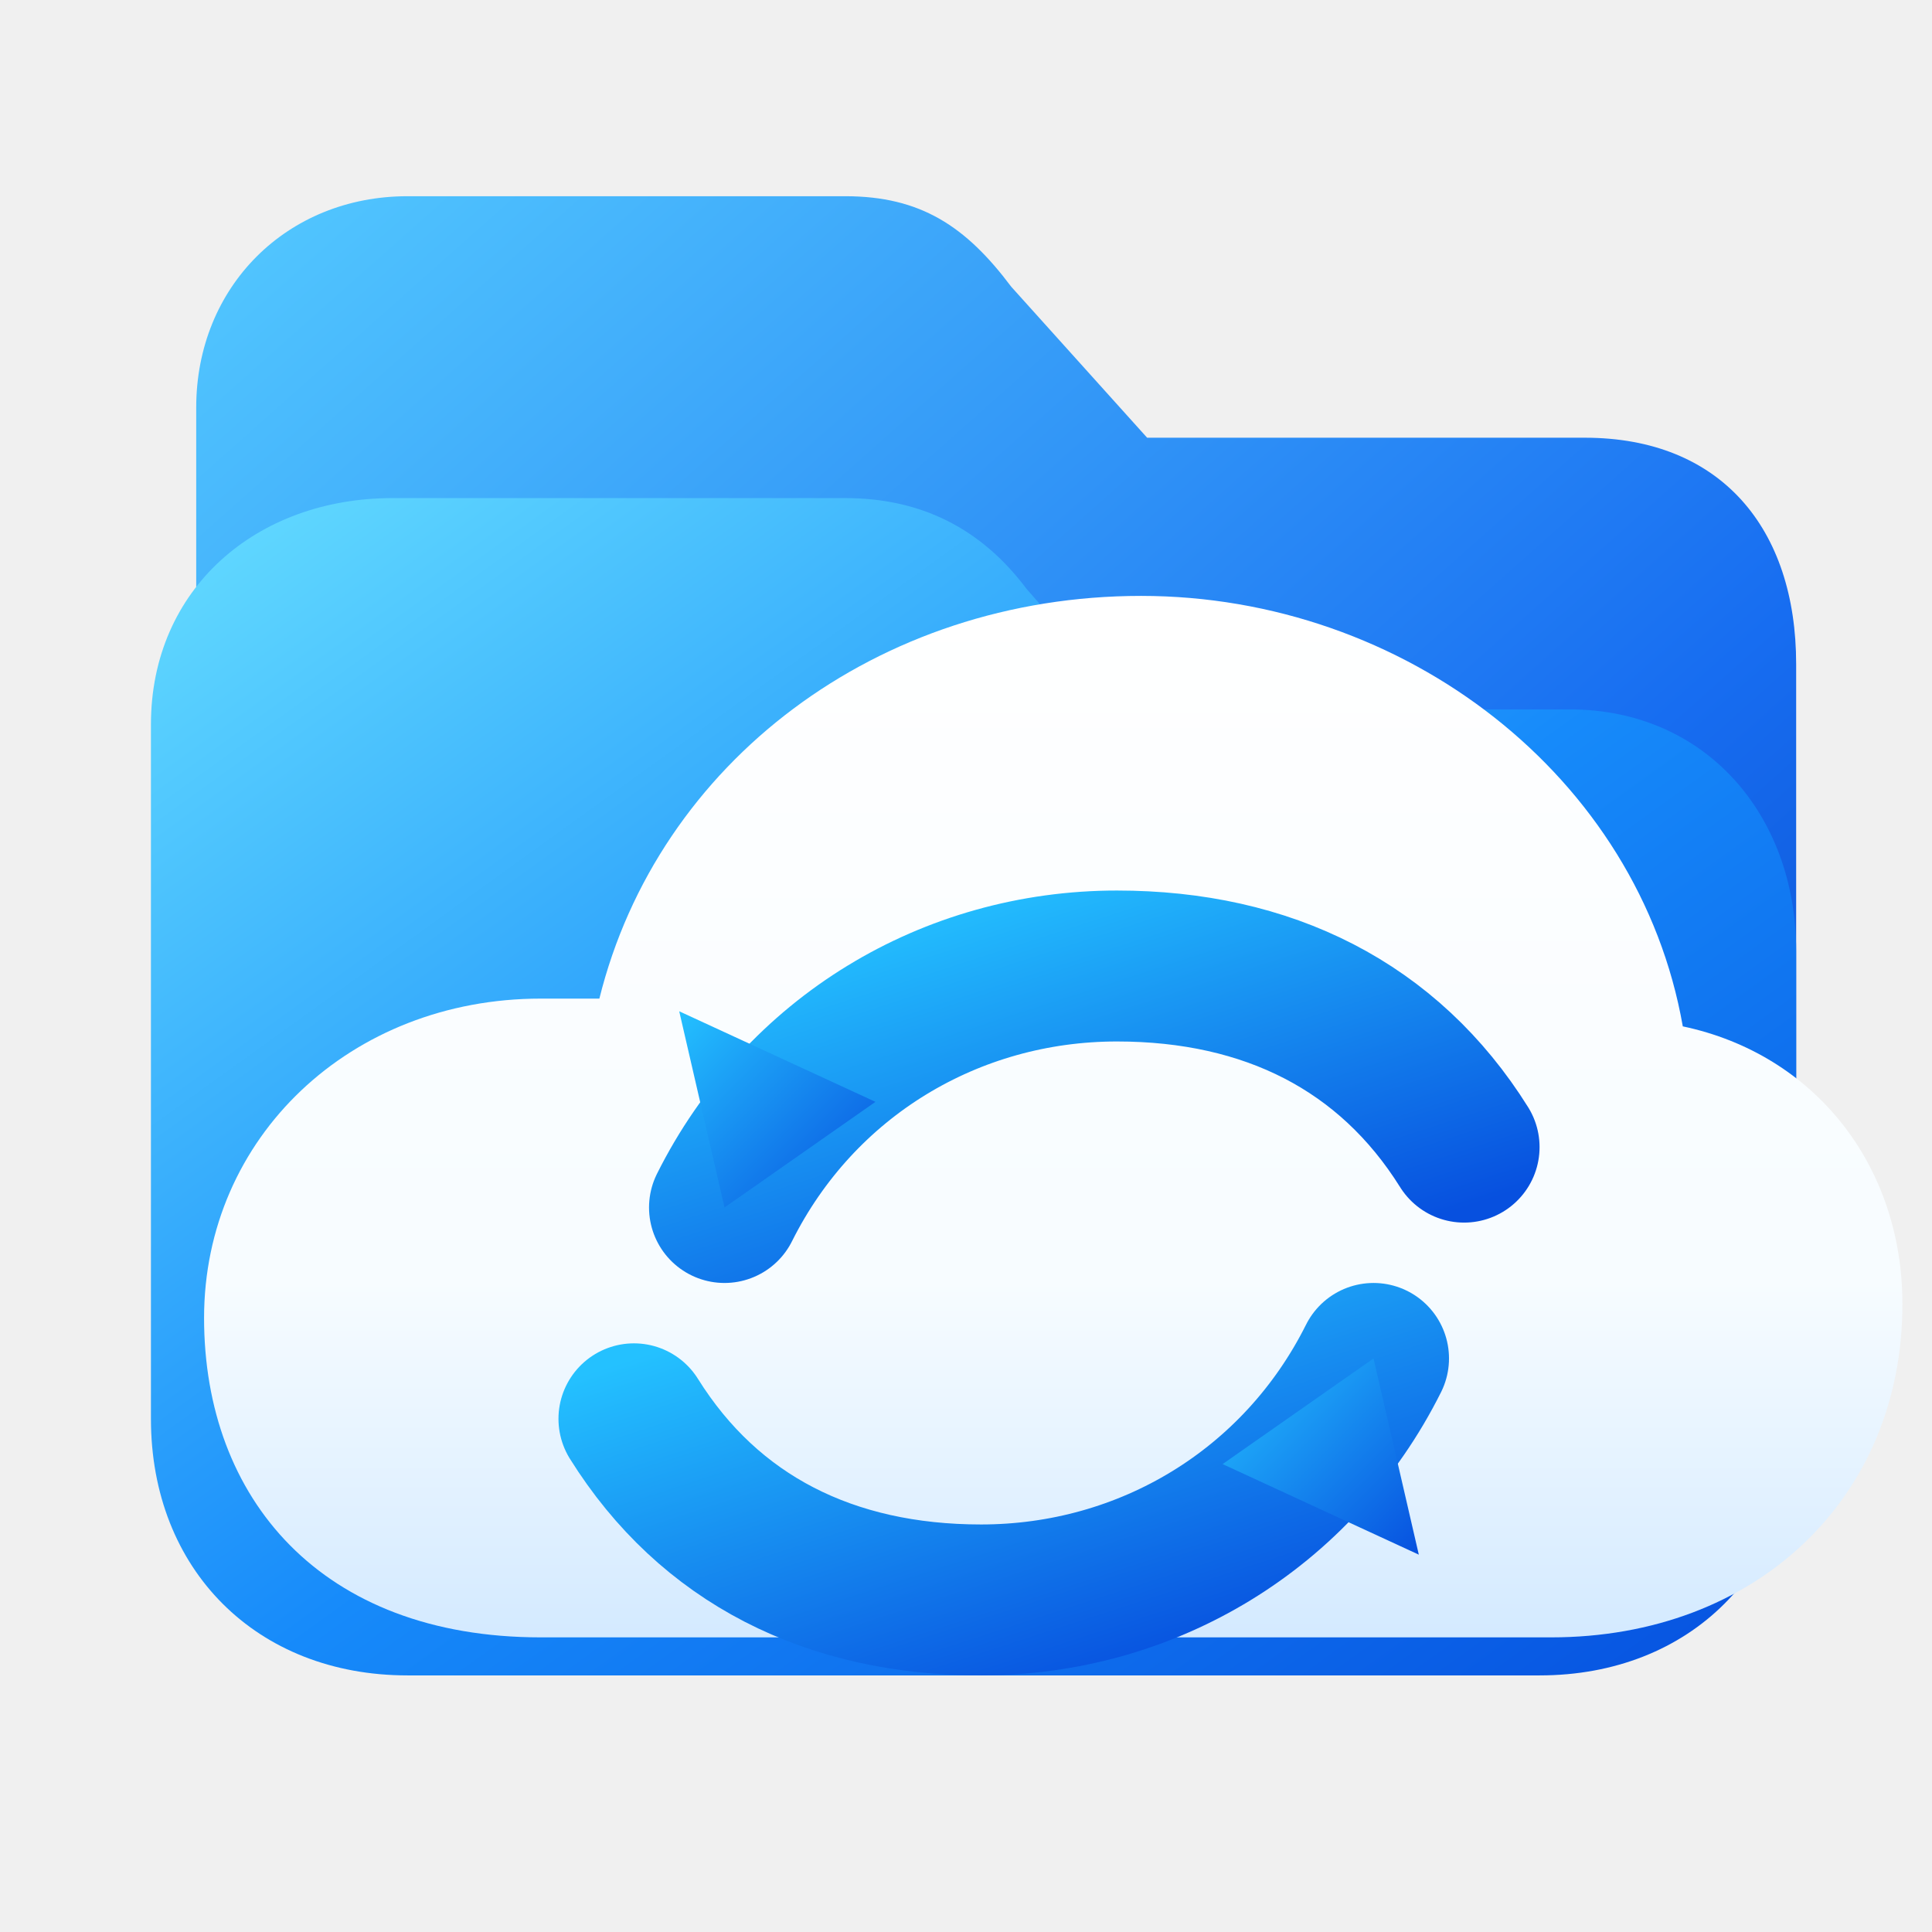
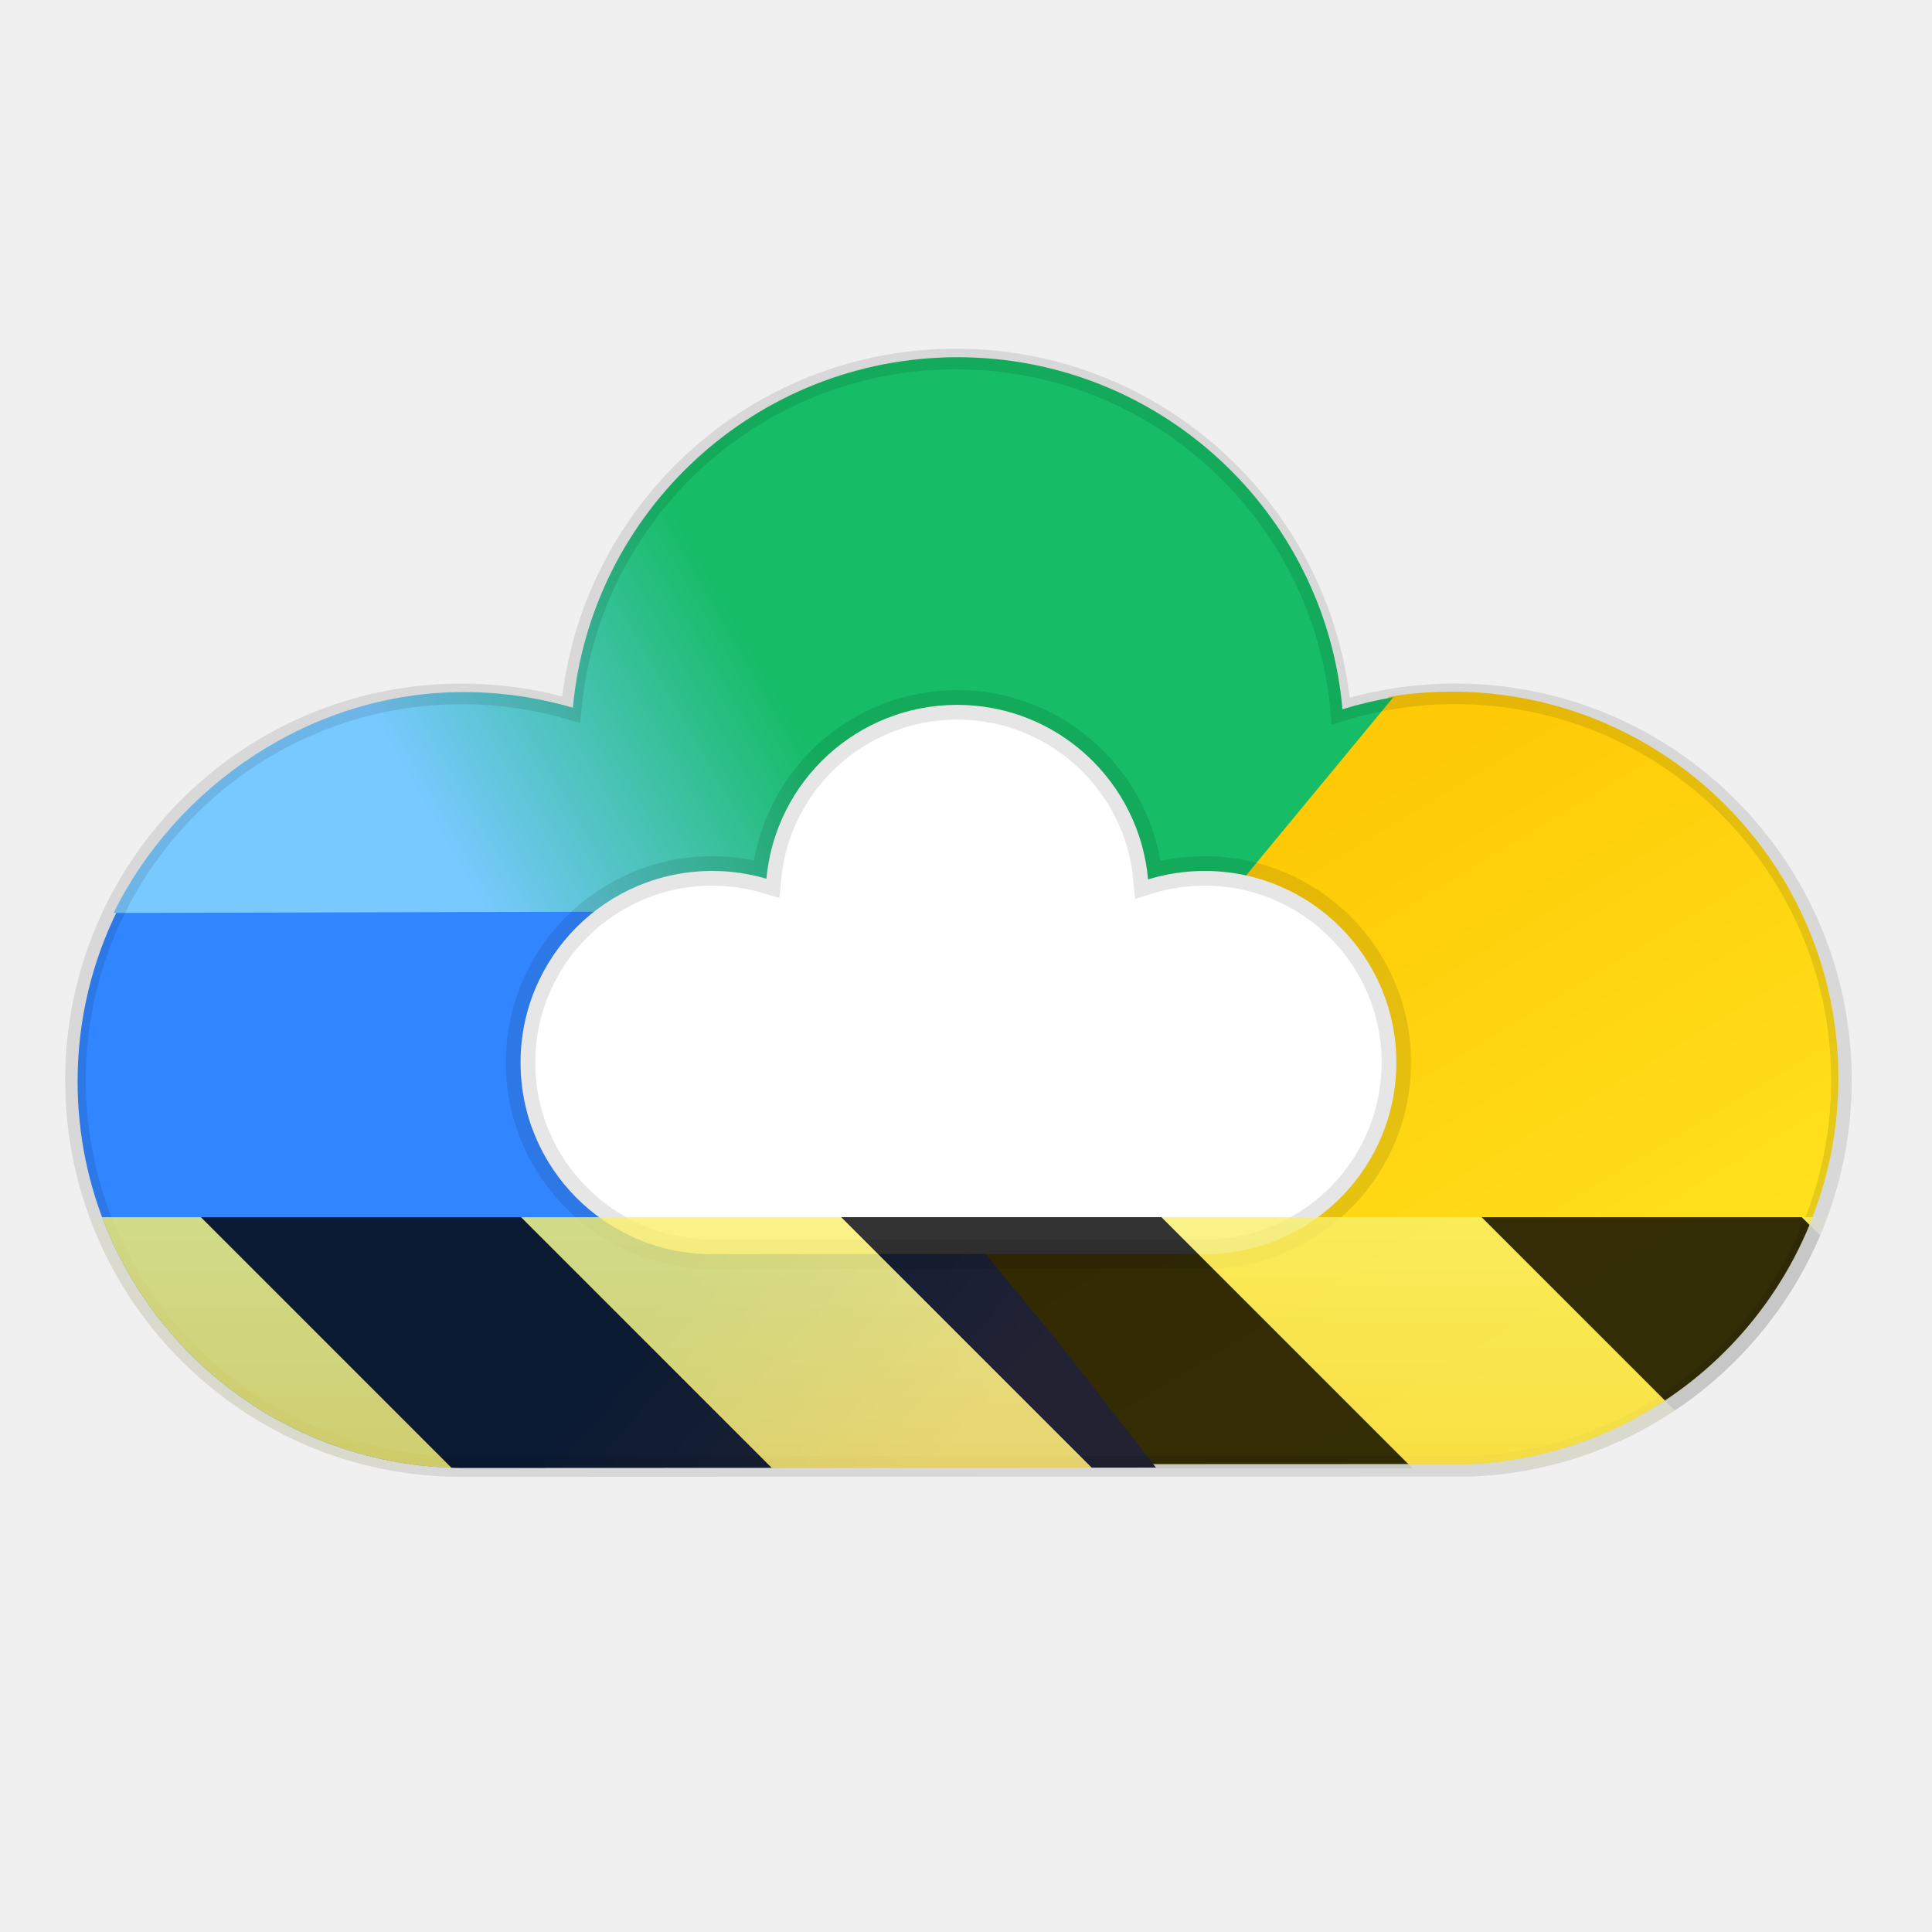
- <svg xmlns="http://www.w3.org/2000/svg" viewBox="0 0 128 128" width="128" height="128">
-   <defs>
-     <linearGradient id="back" x1="0" y1="0" x2="1" y2="1">
-       <stop stop-color="#54caff" />
-       <stop offset=".65" stop-color="#176df1" />
-       <stop offset="1" stop-color="#0644c2" />
-     </linearGradient>
-     <linearGradient id="folder" x1="0" y1="0" x2="1" y2="1">
-       <stop stop-color="#65ddff" />
-       <stop offset=".53" stop-color="#168afa" />
-       <stop offset="1" stop-color="#0650df" />
-     </linearGradient>
-     <linearGradient id="cloud" x1="0" y1="0" x2="0" y2="1">
-       <stop stop-color="#fff" />
-       <stop offset=".66" stop-color="#f7fcff" />
-       <stop offset="1" stop-color="#d4eaff" />
-     </linearGradient>
-     <linearGradient id="arrows" x1="0" y1="0" x2="1" y2="1">
-       <stop stop-color="#24c1ff" />
-       <stop offset="1" stop-color="#0750df" />
-     </linearGradient>
-   </defs>
-   <path d="M13 27c0-8 6-14 14-14h29c5 0 8 2 11 6l9 10h29c9 0 14 6 14 15v45c0 9-7 16-16 16H28c-9 0-15-7-15-16Z" fill="url(#back)" />
-   <path d="M10 48c0-9 7-15 16-15h30c5 0 9 2 12 6l7 8h29c9 0 15 7 15 16v31c0 10-7 17-17 17H27c-10 0-17-7-17-17Z" fill="url(#folder)" />
-   <path d="M37 111C22 111 14 101 14 88c0-13 10-23 23-23h4c4-17 19-29 37-29 18 0 34 13 37 31 9 2 15 10 15 20 0 14-10 24-24 24Z" transform="translate(-2 -1) scale(.97 .92) translate(2 8)" fill="url(#cloud)" />
-   <path d="M48 80c5-10 15-16 26-16 10 0 18 4 23 12" fill="none" stroke="url(#arrows)" stroke-width="10" stroke-linecap="round" />
-   <path d="M48 80 45 67 58 73Z" fill="url(#arrows)" />
-   <path d="M91 90c-5 10-15 16-26 16-10 0-18-4-23-12" fill="none" stroke="url(#arrows)" stroke-width="10" stroke-linecap="round" />
-   <path d="M91 90 94 103 81 97Z" fill="url(#arrows)" />
+ <svg xmlns="http://www.w3.org/2000/svg" height="128px" viewBox="0 0 128 128" width="128px">
+   <filter id="a" height="100%" width="100%" x="0%" y="0%">
+     <feColorMatrix color-interpolation-filters="sRGB" values="0 0 0 0 1 0 0 0 0 1 0 0 0 0 1 0 0 0 1 0" />
+   </filter>
+   <linearGradient id="b" gradientTransform="matrix(5.536629 0 0 3.908954 -3.122783 14.42491)" gradientUnits="userSpaceOnUse" x1="15.265" x2="21.579" y1="11.205" y2="18.594">
+     <stop offset="0" stop-color="#feca06" />
+     <stop offset="1" stop-color="#ffe31f" />
+   </linearGradient>
+   <linearGradient id="c" gradientTransform="matrix(5.536629 0 0 3.908954 -2.777897 14.65593)" gradientUnits="userSpaceOnUse" x1="8" x2="11.612" y1="18.849" y2="21.117">
+     <stop offset="0" stop-color="#3185ff" />
+     <stop offset="1" stop-color="#a8a8fe" />
+   </linearGradient>
+   <linearGradient id="d" gradientTransform="matrix(5.536629 0 0 3.908954 -2.804171 14.45348)" gradientUnits="userSpaceOnUse" x1="10.171" x2="5.829" y1="8.85" y2="10.601">
+     <stop offset="0" stop-color="#16bc66" />
+     <stop offset="1" stop-color="#78c9ff" />
+   </linearGradient>
+   <clipPath id="e">
+     <path d="m 0 16 h 128 v 89 h -128 z m 0 0" />
+   </clipPath>
+   <clipPath id="f">
+     <rect height="128" width="128" />
+   </clipPath>
+   <clipPath id="g">
+     <rect height="128" width="128" />
+   </clipPath>
+   <mask id="h">
+     <g filter="url(#a)">
+       <g clip-path="url(#g)" filter="url(#a)">
+         <g clip-path="url(#f)">
+           <path d="m 63.316 80.875 l 17.762 -21.496 l 10.918 -13.211 c 1.367 -0.227 2.77 -0.344 4.203 -0.344 c 14.137 0 25.598 11.461 25.598 25.598 c 0 13.734 -10.816 24.941 -24.395 25.57 l -21.852 0.008 l -5.773 -8.305 z m 0 0" fill="url(#b)" />
+           <path d="m 45.898 59.609 l 17.762 21.5 l 6.461 7.816 l 6.461 8.305 l -46.043 0.02 c -14.047 -0.105 -25.398 -11.527 -25.398 -25.598 c 0 -4.074 0.953 -7.93 2.648 -11.348 z m 0 0" fill="url(#c)" />
+           <path d="m 81.395 59.406 l -35.059 0.98 l -38.812 0.098 c 4.18 -8.453 13.121 -14.633 23.188 -14.633 c 2.516 0 4.945 0.363 7.242 1.039 c 1.199 -13.023 12.152 -23.223 25.492 -23.223 c 13.371 0 24.348 10.25 25.496 23.324 c 1.094 -0.34 2.223 -0.605 3.371 -0.797 z m 0 0" fill="url(#d)" />
+           <g clip-path="url(#e)">
+             <path d="m 278.498 273.872 c 0 -14.499 11.755 -26.254 26.254 -26.254 c 2.58 0 5.072 0.373 7.428 1.066 c 1.23 -13.361 12.464 -23.822 26.146 -23.822 c 13.71 0 24.968 10.517 26.15 23.922 c 2.456 -0.757 5.064 -1.17 7.768 -1.17 c 14.499 0 26.254 11.759 26.254 26.258 c 0 14.083 -11.094 25.581 -25.016 26.226 l -68.934 0.028 c -14.407 -0.112 -26.05 -11.823 -26.05 -26.254 z m 0 0" fill="none" stroke="#000000" stroke-opacity="0.1" stroke-width="1.4" transform="matrix(0.975 0 0 0.975 -266.5353 -195.4549)" />
+           </g>
+           <path d="m 308.742 272.67 c 0 -7.192 5.829 -13.021 13.021 -13.021 c 1.278 0 2.516 0.184 3.686 0.529 c 0.609 -6.627 6.178 -11.815 12.965 -11.815 c 6.799 0 12.38 5.216 12.969 11.863 c 1.218 -0.377 2.512 -0.577 3.85 -0.577 c 7.192 0 13.021 5.829 13.021 13.021 c 0 6.983 -5.501 12.684 -12.408 13.005 l -34.183 0.016 c -7.143 -0.056 -12.921 -5.865 -12.921 -13.021 z m 0 0" fill="#ffffff" stroke="#000000" stroke-opacity="0.1" stroke-width="2" transform="matrix(0.975 0 0 0.975 -266.5353 -195.4549)" />
+         </g>
+       </g>
+     </g>
+   </mask>
+   <mask id="i">
+     <g filter="url(#a)">
+       <rect fill-opacity="0.8" height="184.32" width="184.32" x="-28.16" y="-28.16" />
+     </g>
+   </mask>
+   <linearGradient id="j" gradientTransform="matrix(0 0.37 -0.98462 0 295.385 -30.36)" gradientUnits="userSpaceOnUse" x1="300" x2="428" y1="235" y2="235">
+     <stop offset="0" stop-color="#f9f06b" />
+     <stop offset="1" stop-color="#f5c211" />
+   </linearGradient>
+   <clipPath id="k">
+     <rect height="128" width="128" />
+   </clipPath>
+   <clipPath id="l">
+     <rect height="128" width="128" />
+   </clipPath>
+   <path d="m 63.316 80.875 l 17.762 -21.496 l 10.918 -13.211 c 1.367 -0.227 2.77 -0.344 4.203 -0.344 c 14.137 0 25.598 11.461 25.598 25.598 c 0 13.734 -10.816 24.941 -24.395 25.57 l -21.852 0.008 l -5.773 -8.305 z m 0 0" fill="url(#b)" />
+   <path d="m 45.898 59.609 l 17.762 21.5 l 6.461 7.816 l 6.461 8.305 l -46.043 0.02 c -14.047 -0.105 -25.398 -11.527 -25.398 -25.598 c 0 -4.074 0.953 -7.93 2.648 -11.348 z m 0 0" fill="url(#c)" />
+   <path d="m 81.395 59.406 l -35.059 0.98 l -38.812 0.098 c 4.18 -8.453 13.121 -14.633 23.188 -14.633 c 2.516 0 4.945 0.363 7.242 1.039 c 1.199 -13.023 12.152 -23.223 25.492 -23.223 c 13.371 0 24.348 10.25 25.496 23.324 c 1.094 -0.34 2.223 -0.605 3.371 -0.797 z m 0 0" fill="url(#d)" />
+   <path d="m 5 71.57 c 0 -14.137 11.461 -25.598 25.598 -25.598 c 2.516 0 4.945 0.363 7.242 1.039 c 1.199 -13.027 12.152 -23.227 25.492 -23.227 c 13.367 0 24.344 10.254 25.496 23.324 c 2.395 -0.738 4.938 -1.141 7.574 -1.141 c 14.137 0 25.598 11.465 25.598 25.602 c 0 13.73 -10.816 24.941 -24.391 25.57 l -67.211 0.027 c -14.047 -0.109 -25.398 -11.527 -25.398 -25.598 z m 0 0" fill="none" stroke="#000000" stroke-opacity="0.1" stroke-width="1.365" />
+   <path d="m 34.488 70.398 c 0 -7.012 5.684 -12.695 12.695 -12.695 c 1.246 0 2.453 0.18 3.594 0.516 c 0.594 -6.461 6.023 -11.52 12.641 -11.52 c 6.629 0 12.07 5.086 12.645 11.566 c 1.187 -0.367 2.449 -0.562 3.754 -0.562 c 7.012 0 12.695 5.684 12.695 12.695 c 0 6.809 -5.363 12.367 -12.098 12.68 l -33.328 0.016 c -6.965 -0.055 -12.598 -5.719 -12.598 -12.695 z m 0 0" fill="#ffffff" stroke="#000000" stroke-opacity="0.1" stroke-width="1.95" />
+   <g mask="url(#h)">
+     <g clip-path="url(#l)">
+       <g mask="url(#i)">
+         <g clip-path="url(#k)">
+           <path d="m 128 80.641 v 47.359 h -128 v -47.359 z m 0 0" fill="url(#j)" />
+           <path d="m 13.309 80.641 l 47.355 47.359 h 21.215 l -47.359 -47.359 z m 42.422 0 l 47.363 47.359 h 21.215 l -47.363 -47.359 z m 42.43 0 l 29.84 29.84 v -21.211 l -8.629 -8.629 z m -98.16 7.906 v 21.215 l 18.238 18.238 h 21.215 z m 0 0" />
+         </g>
+       </g>
+     </g>
+   </g>
</svg>
